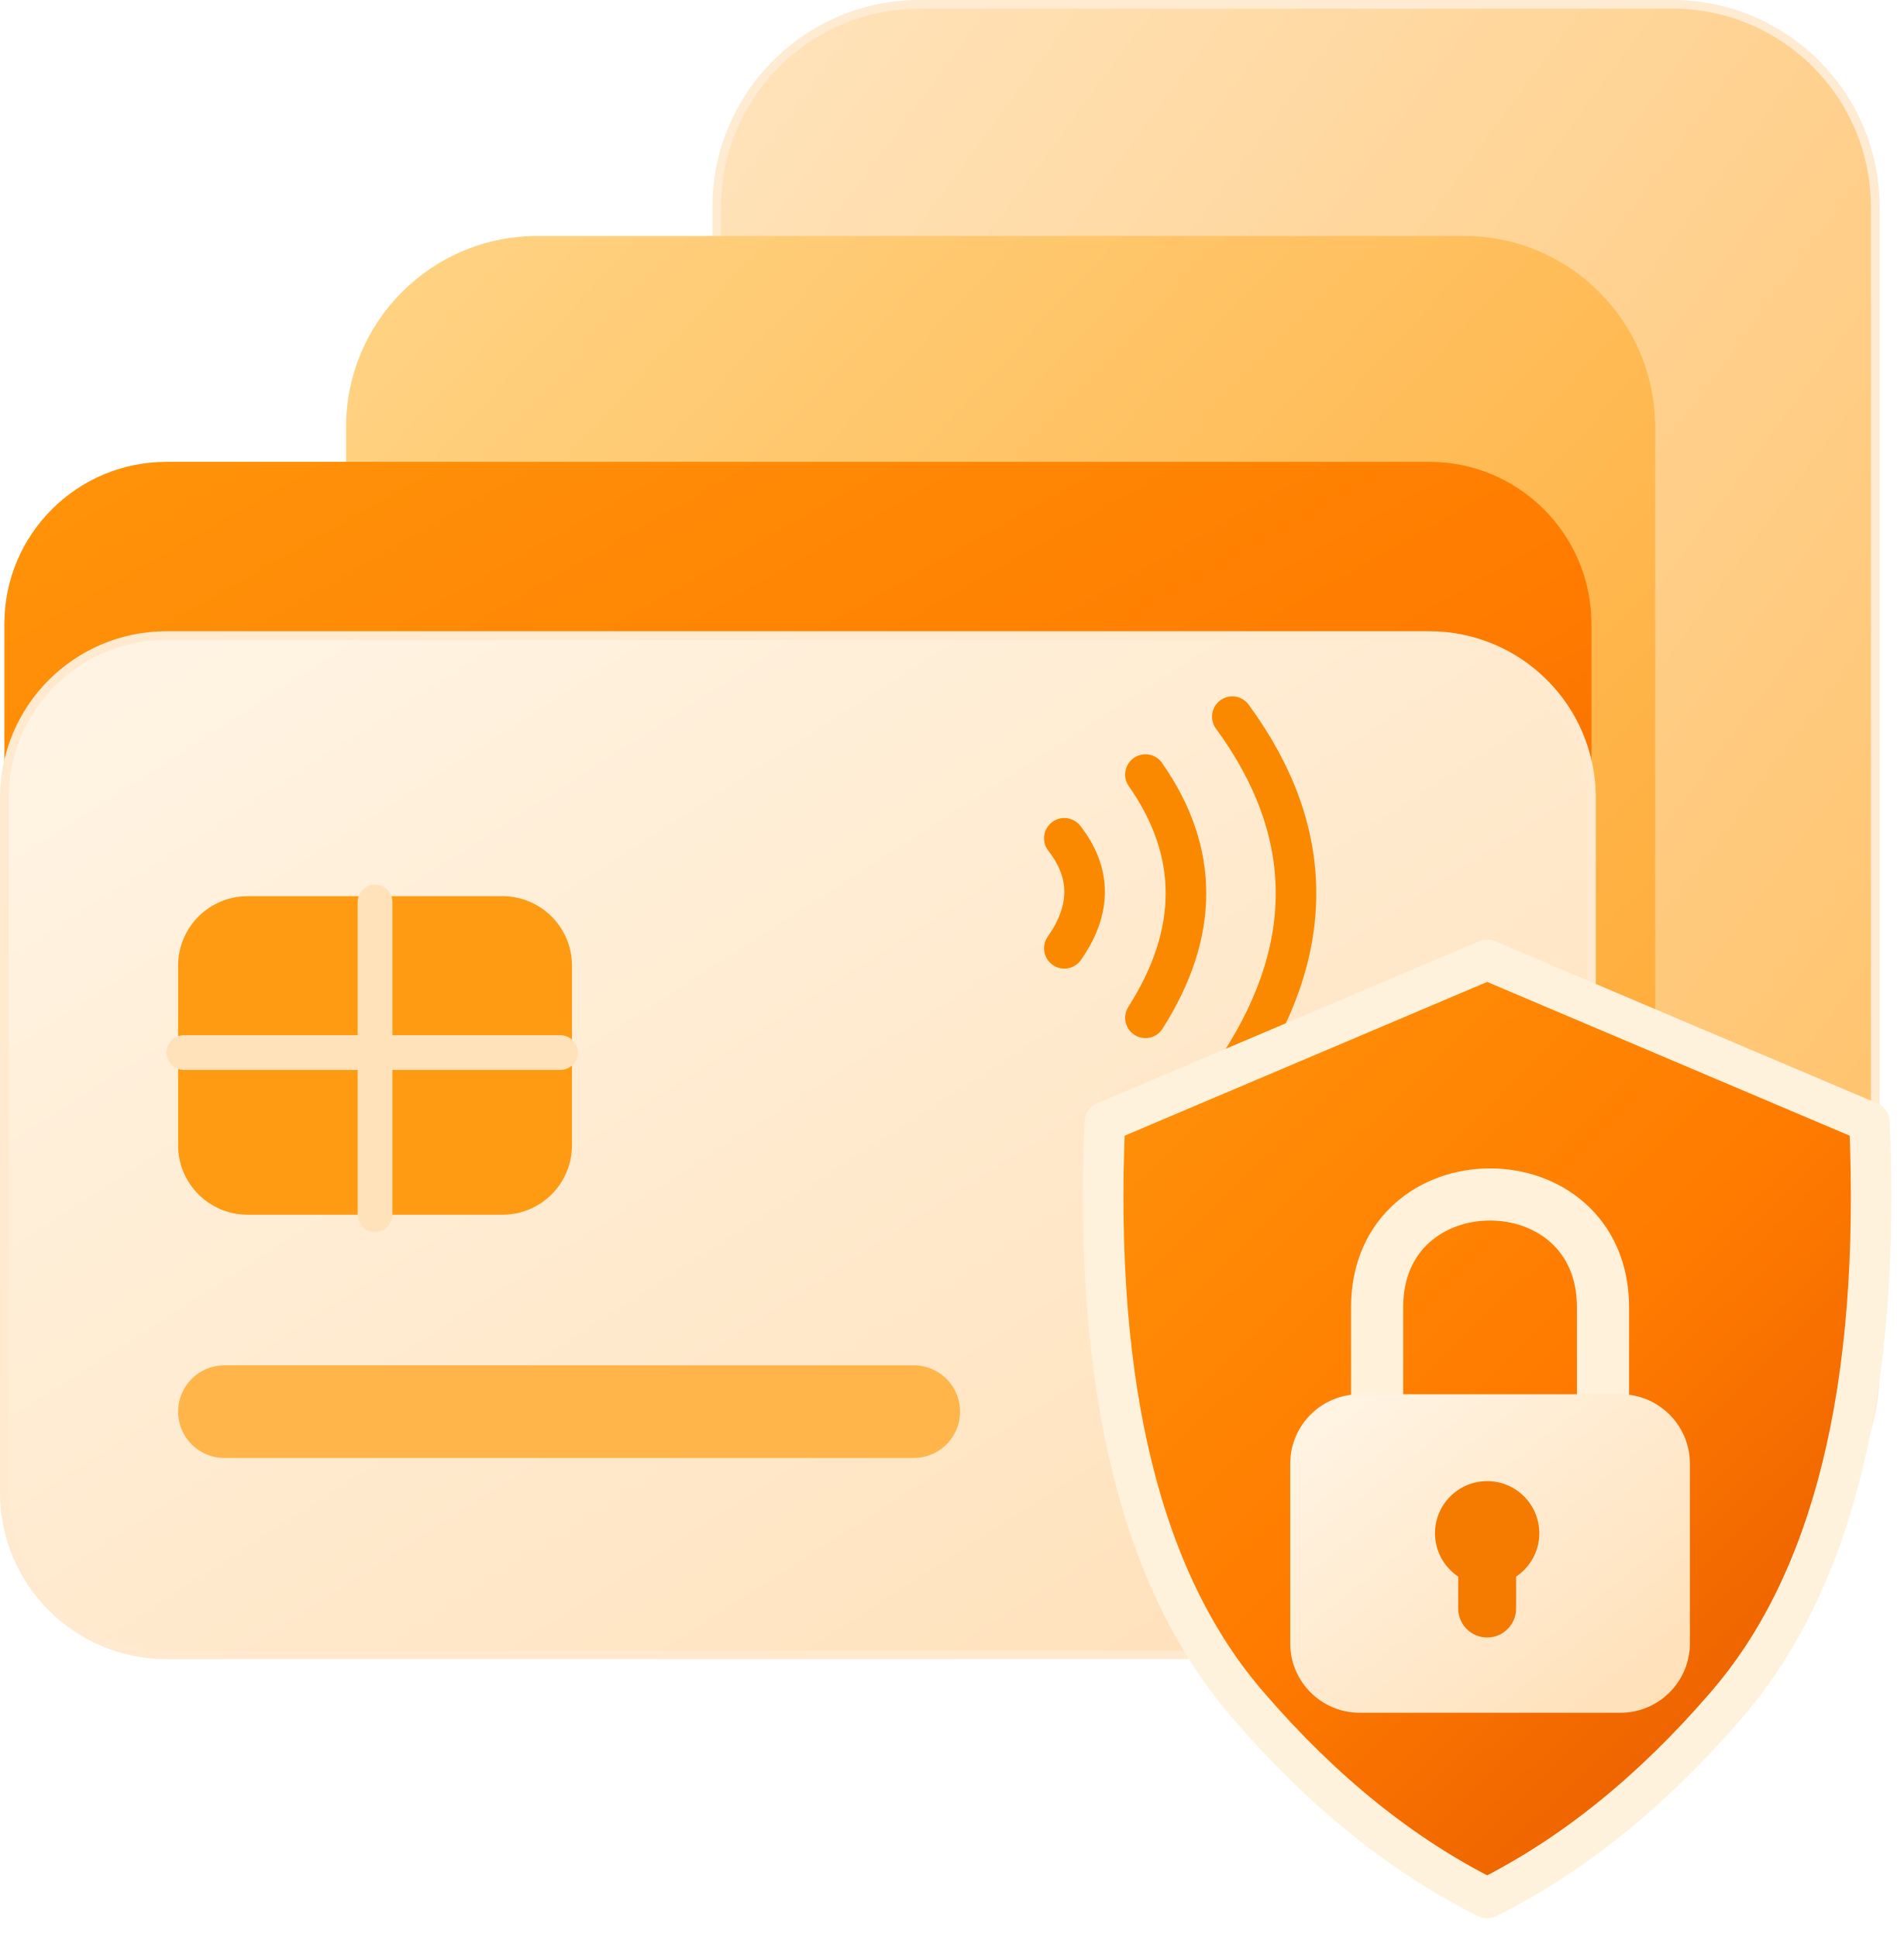
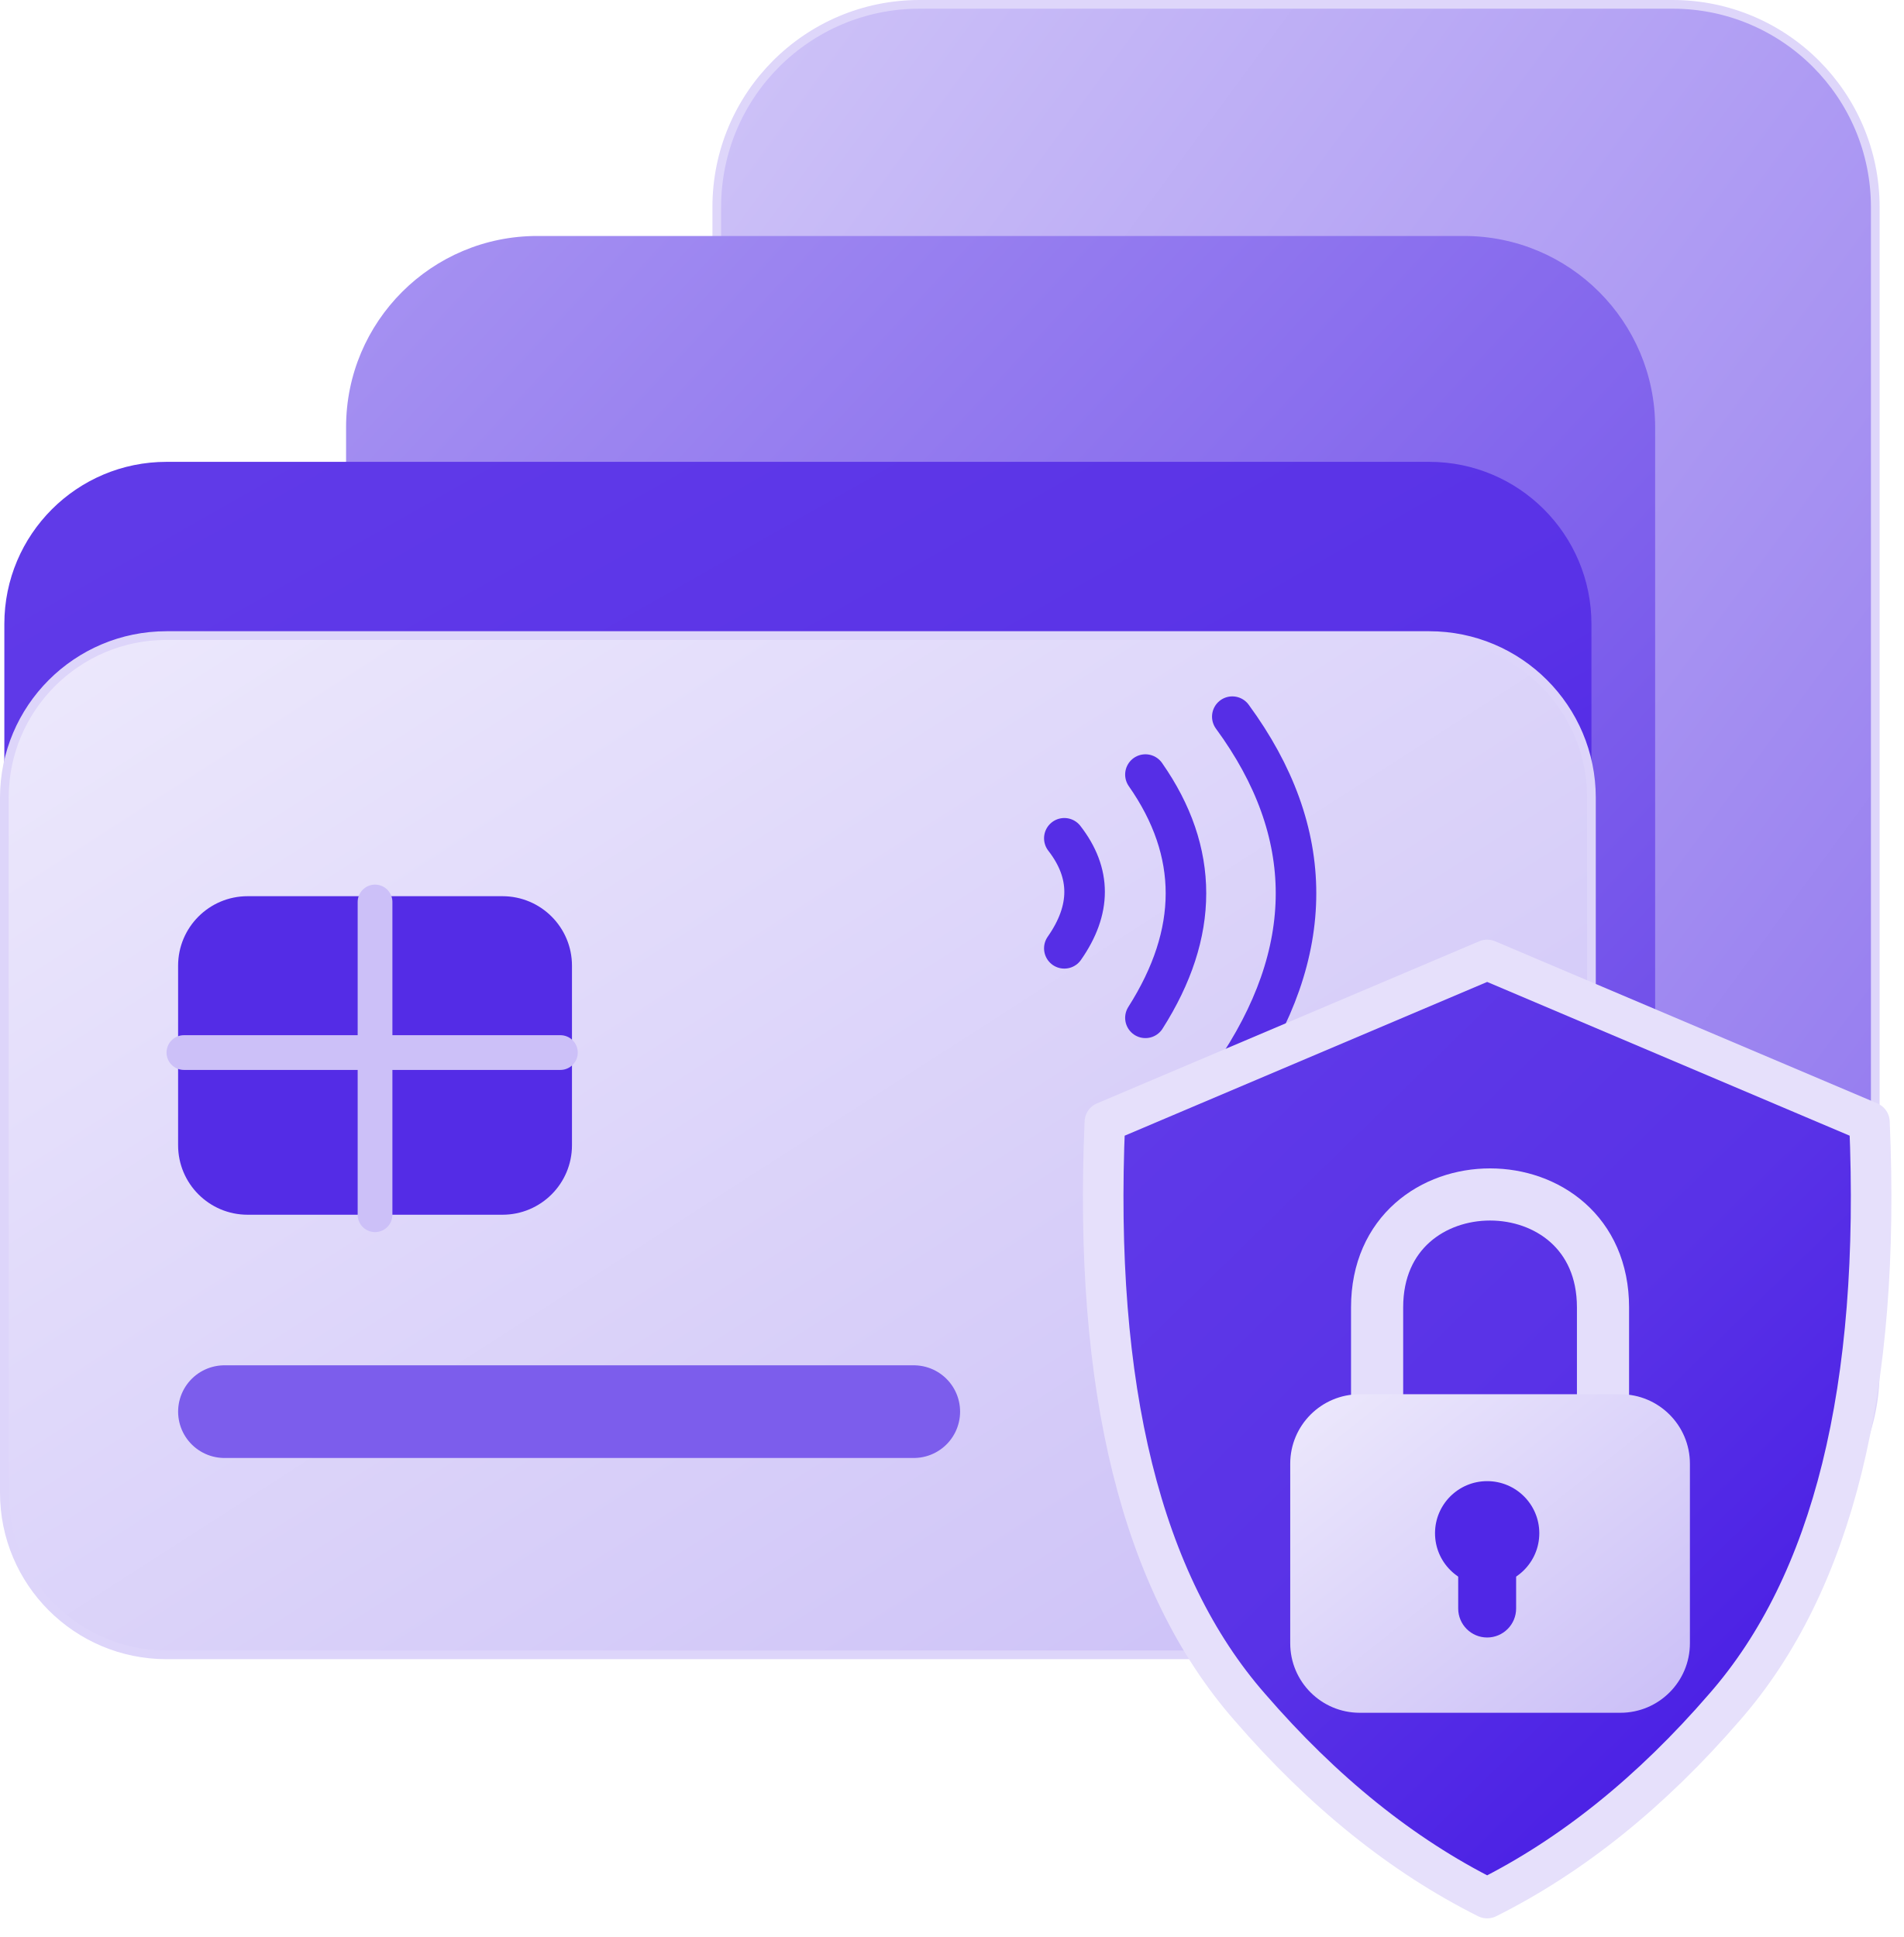
<svg xmlns="http://www.w3.org/2000/svg" width="57" height="58" viewBox="0 0 57 58" fill="none">
-   <path d="M50.072 0.13H27.529C24.177 0.13 21.459 2.847 21.459 6.199V41.055C21.459 44.407 24.177 47.124 27.529 47.124H50.072C53.424 47.124 56.142 44.407 56.142 41.055V6.199C56.142 2.847 53.424 0.13 50.072 0.13Z" fill="url(#paint0_linear_24_29270)" stroke-width="0.26" stroke="#FFEBD1" />
-   <path d="M43.83 7.066H16.084C12.923 7.066 10.361 9.628 10.361 12.789V43.656C10.361 46.816 12.923 49.379 16.084 49.379H43.83C46.99 49.379 49.552 46.816 49.552 43.656V12.789C49.552 9.628 46.99 7.066 43.83 7.066Z" fill="url(#paint1_linear_24_29270)" />
-   <path d="M42.789 13.829H4.986C2.304 13.829 0.13 16.003 0.13 18.685V42.789C0.13 45.47 2.304 47.644 4.986 47.644H42.789C45.471 47.644 47.645 45.47 47.645 42.789V18.685C47.645 16.003 45.471 13.829 42.789 13.829Z" fill="url(#paint2_linear_24_29270)" />
-   <path d="M42.789 19.031H4.986C2.304 19.031 0.13 21.205 0.13 23.887V44.696C0.13 47.378 2.304 49.551 4.986 49.551H42.789C45.471 49.551 47.645 47.378 47.645 44.696V23.887C47.645 21.205 45.471 19.031 42.789 19.031Z" fill="url(#paint3_linear_24_29270)" stroke-width="0.26" stroke="#FFEAD0" />
-   <path d="M15.043 26.835H7.413C6.264 26.835 5.332 27.767 5.332 28.916V34.292C5.332 35.441 6.264 36.373 7.413 36.373H15.043C16.193 36.373 17.124 35.441 17.124 34.292V28.916C17.124 27.767 16.193 26.835 15.043 26.835Z" fill="#FF9B13" />
-   <path d="M11.228 27.008V36.373" stroke-width="1.04" stroke-linecap="round" stroke-linejoin="round" stroke="#FFE2B9" />
-   <path d="M5.506 31.517H16.777" stroke-width="1.04" stroke-linecap="round" stroke-linejoin="round" stroke="#FFE2B9" />
-   <path d="M6.72 42.269H27.355" stroke-width="2.775" stroke-linecap="round" stroke-linejoin="round" stroke="#FFB54A" />
-   <path d="M31.864 25.101C32.673 26.142 32.673 27.24 31.864 28.396" stroke-width="1.214" stroke-linecap="round" stroke-linejoin="round" stroke="#FB8900" />
-   <path d="M34.292 23.193C35.91 25.506 35.91 27.933 34.292 30.477" stroke-width="1.214" stroke-linecap="round" stroke-linejoin="round" stroke="#FB8900" />
-   <path d="M36.893 21.459C39.436 24.928 39.436 28.512 36.893 32.211" stroke-width="1.214" stroke-linecap="round" stroke-linejoin="round" stroke="#FB8900" />
-   <path d="M44.523 28.743L55.968 33.598C56.315 41.575 54.87 47.413 51.633 51.113C49.436 53.656 47.066 55.563 44.523 56.835C41.98 55.563 39.61 53.656 37.413 51.113C34.176 47.413 32.731 41.575 33.078 33.598L44.523 28.743Z" fill="url(#paint4_linear_24_29270)" stroke-width="1.214" stroke-linejoin="round" stroke="#FFF2DC" />
-   <path d="M41.228 42.269V39.147C41.228 34.639 47.991 34.639 47.991 39.147V42.269" stroke-width="1.561" stroke-linecap="round" stroke-linejoin="round" stroke="#FFF1DA" />
-   <path d="M48.512 41.748H40.708C39.559 41.748 38.627 42.68 38.627 43.829V49.205C38.627 50.354 39.559 51.286 40.708 51.286H48.512C49.661 51.286 50.593 50.354 50.593 49.205V43.829C50.593 42.68 49.661 41.748 48.512 41.748Z" fill="url(#paint5_linear_24_29270)" />
-   <path d="M44.523 47.471C45.385 47.471 46.084 46.772 46.084 45.91C46.084 45.048 45.385 44.35 44.523 44.35C43.661 44.35 42.962 45.048 42.962 45.91C42.962 46.772 43.661 47.471 44.523 47.471Z" fill="#F47B00" />
-   <path d="M45.39 46.777C45.39 46.298 45.002 45.91 44.523 45.91C44.044 45.91 43.656 46.298 43.656 46.777V48.164C43.656 48.643 44.044 49.032 44.523 49.032C45.002 49.032 45.39 48.643 45.39 48.164V46.777Z" fill="#F47B00" />
+   <path d="M50.072 0.13H27.529C24.177 0.13 21.459 2.847 21.459 6.199V41.055C21.459 44.407 24.177 47.124 27.529 47.124H50.072C53.424 47.124 56.142 44.407 56.142 41.055V6.199C56.142 2.847 53.424 0.13 50.072 0.13Z" fill="url(#paint0_linear_85_1826)" stroke-width="0.26" stroke="#DED6FA" />
+   <path d="M43.83 7.066H16.084C12.923 7.066 10.361 9.628 10.361 12.789V43.656C10.361 46.816 12.923 49.379 16.084 49.379H43.83C46.99 49.379 49.552 46.816 49.552 43.656V12.789C49.552 9.628 46.99 7.066 43.83 7.066Z" fill="url(#paint1_linear_85_1826)" />
+   <path d="M42.789 13.829H4.986C2.304 13.829 0.13 16.003 0.13 18.685V42.789C0.13 45.47 2.304 47.644 4.986 47.644H42.789C45.471 47.644 47.645 45.47 47.645 42.789V18.685C47.645 16.003 45.471 13.829 42.789 13.829Z" fill="url(#paint2_linear_85_1826)" />
+   <path d="M42.789 19.031H4.986C2.304 19.031 0.13 21.205 0.13 23.887V44.696C0.13 47.378 2.304 49.551 4.986 49.551H42.789C45.471 49.551 47.645 47.378 47.645 44.696V23.887C47.645 21.205 45.471 19.031 42.789 19.031Z" fill="url(#paint3_linear_85_1826)" stroke-width="0.26" stroke="#DDD5FA" />
+   <path d="M15.043 26.835H7.413C6.264 26.835 5.332 27.767 5.332 28.916V34.292C5.332 35.441 6.264 36.373 7.413 36.373H15.043C16.192 36.373 17.124 35.441 17.124 34.292V28.916C17.124 27.767 16.192 26.835 15.043 26.835Z" fill="#542CE6" />
+   <path d="M11.228 27.008V36.373" stroke-width="1.04" stroke-linecap="round" stroke-linejoin="round" stroke="#CCC0F8" />
+   <path d="M5.506 31.517H16.777" stroke-width="1.04" stroke-linecap="round" stroke-linejoin="round" stroke="#CCC0F8" />
+   <path d="M6.72 42.269H27.356" stroke-width="2.775" stroke-linecap="round" stroke-linejoin="round" stroke="#7C5DEC" />
+   <path d="M31.864 25.101C32.673 26.142 32.673 27.24 31.864 28.396" stroke-width="1.214" stroke-linecap="round" stroke-linejoin="round" stroke="#562EE6" />
+   <path d="M34.292 23.193C35.91 25.506 35.91 27.933 34.292 30.477" stroke-width="1.214" stroke-linecap="round" stroke-linejoin="round" stroke="#562EE6" />
+   <path d="M36.893 21.459C39.436 24.928 39.436 28.512 36.893 32.211" stroke-width="1.214" stroke-linecap="round" stroke-linejoin="round" stroke="#562EE6" />
+   <path d="M44.523 28.743L55.968 33.598C56.315 41.575 54.87 47.413 51.633 51.113C49.436 53.656 47.066 55.563 44.523 56.835C41.98 55.563 39.61 53.656 37.413 51.113C34.176 47.413 32.731 41.575 33.078 33.598L44.523 28.743Z" fill="url(#paint4_linear_85_1826)" stroke-width="1.214" stroke-linejoin="round" stroke="#E6E0FB" />
+   <path d="M41.228 42.269V39.147C41.228 34.639 47.991 34.639 47.991 39.147V42.269" stroke-width="1.561" stroke-linecap="round" stroke-linejoin="round" stroke="#E4DEFB" />
+   <path d="M48.512 41.748H40.708C39.559 41.748 38.627 42.68 38.627 43.829V49.205C38.627 50.354 39.559 51.286 40.708 51.286H48.512C49.661 51.286 50.593 50.354 50.593 49.205V43.829C50.593 42.68 49.661 41.748 48.512 41.748Z" fill="url(#paint5_linear_85_1826)" />
+   <path d="M44.523 47.471C45.385 47.471 46.084 46.772 46.084 45.91C46.084 45.048 45.385 44.35 44.523 44.35C43.661 44.35 42.962 45.048 42.962 45.91C42.962 46.772 43.661 47.471 44.523 47.471Z" fill="#5027E6" />
+   <path d="M45.39 46.777C45.39 46.298 45.002 45.91 44.523 45.91C44.044 45.91 43.656 46.298 43.656 46.777V48.164C43.656 48.643 44.044 49.032 44.523 49.032C45.002 49.032 45.39 48.643 45.39 48.164V46.777Z" fill="#5027E6" />
  <defs>
-     <linearGradient id="paint0_linear_24_29270" x1="21.459" y1="0.13" x2="66.365" y2="33.271" gradientUnits="userSpaceOnUse">
-       <stop stop-color="#FFE4BD" />
-       <stop offset="1" stop-color="#FFBE61" />
+     <linearGradient id="paint0_linear_85_1826" x1="21.459" y1="0.13" x2="66.365" y2="33.271" gradientUnits="userSpaceOnUse">
+       <stop stop-color="#CFC4F8" />
+       <stop offset="1" stop-color="#8D72EE" />
    </linearGradient>
-     <linearGradient id="paint1_linear_24_29270" x1="10.361" y1="7.066" x2="52.55" y2="46.142" gradientUnits="userSpaceOnUse">
-       <stop stop-color="#FFD486" />
-       <stop offset="1" stop-color="#FFA327" />
+     <linearGradient id="paint1_linear_85_1826" x1="10.361" y1="7.066" x2="52.55" y2="46.142" gradientUnits="userSpaceOnUse">
+       <stop stop-color="#A793F2" />
+       <stop offset="1" stop-color="#633EE8" />
    </linearGradient>
-     <linearGradient id="paint2_linear_24_29270" x1="0.13" y1="13.829" x2="23.975" y2="55.71" gradientUnits="userSpaceOnUse">
-       <stop stop-color="#FF940A" />
-       <stop offset="0.55" stop-color="#FF7B00" />
-       <stop offset="1" stop-color="#E85B00" />
+     <linearGradient id="paint2_linear_85_1826" x1="0.13" y1="13.829" x2="23.975" y2="55.71" gradientUnits="userSpaceOnUse">
+       <stop stop-color="#613BE8" />
+       <stop offset="0.55" stop-color="#5932E7" />
+       <stop offset="1" stop-color="#471BE4" />
    </linearGradient>
-     <linearGradient id="paint3_linear_24_29270" x1="0.13" y1="19.031" x2="27.886" y2="62.243" gradientUnits="userSpaceOnUse">
-       <stop stop-color="#FFF5E6" />
-       <stop offset="1" stop-color="#FFDFB6" />
+     <linearGradient id="paint3_linear_85_1826" x1="0.13" y1="19.031" x2="27.887" y2="62.243" gradientUnits="userSpaceOnUse">
+       <stop stop-color="#EDE9FC" />
+       <stop offset="1" stop-color="#CABEF7" />
    </linearGradient>
-     <linearGradient id="paint4_linear_24_29270" x1="33.028" y1="28.743" x2="56.058" y2="52.302" gradientUnits="userSpaceOnUse">
-       <stop stop-color="#FF940A" />
-       <stop offset="0.55" stop-color="#FF7B00" />
-       <stop offset="1" stop-color="#E85B00" />
+     <linearGradient id="paint4_linear_85_1826" x1="33.028" y1="28.743" x2="56.057" y2="52.302" gradientUnits="userSpaceOnUse">
+       <stop stop-color="#613BE8" />
+       <stop offset="0.55" stop-color="#5932E7" />
+       <stop offset="1" stop-color="#471BE4" />
    </linearGradient>
-     <linearGradient id="paint5_linear_24_29270" x1="38.627" y1="41.748" x2="47.925" y2="53.412" gradientUnits="userSpaceOnUse">
-       <stop stop-color="#FFF5E6" />
-       <stop offset="1" stop-color="#FFDFB6" />
+     <linearGradient id="paint5_linear_85_1826" x1="38.627" y1="41.748" x2="47.925" y2="53.412" gradientUnits="userSpaceOnUse">
+       <stop stop-color="#EDE9FC" />
+       <stop offset="1" stop-color="#CABEF7" />
    </linearGradient>
  </defs>
</svg>
